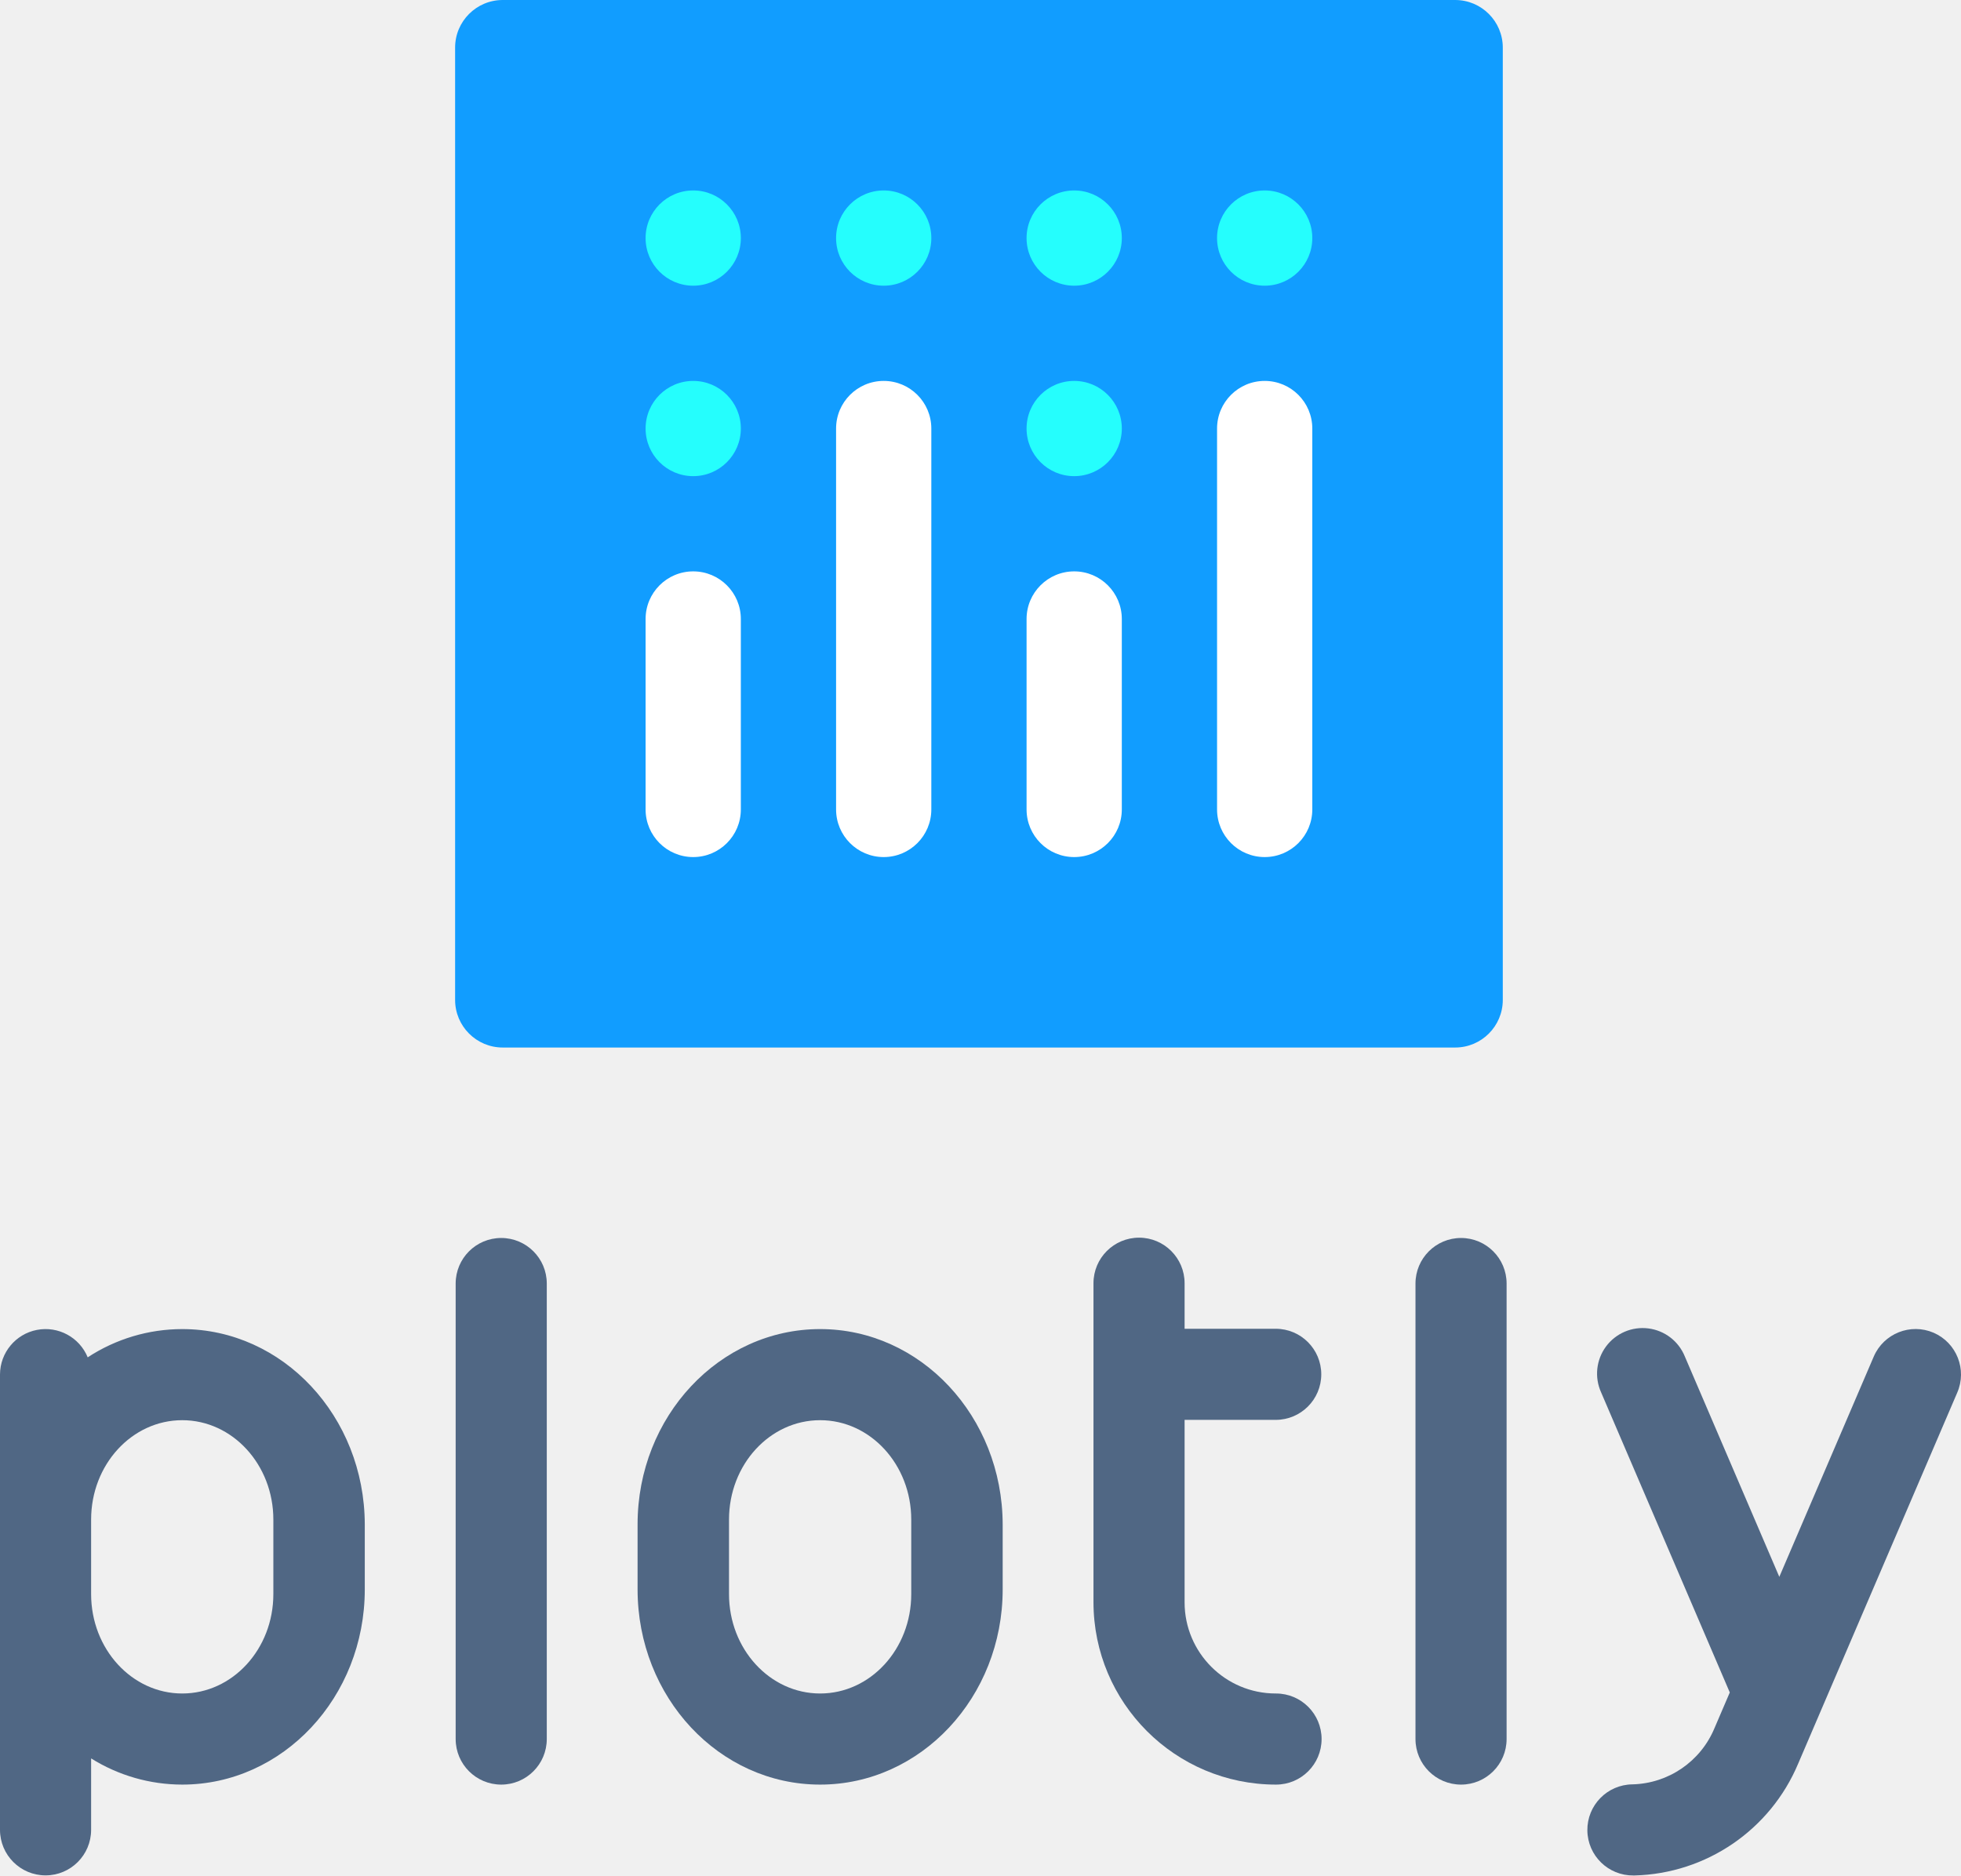
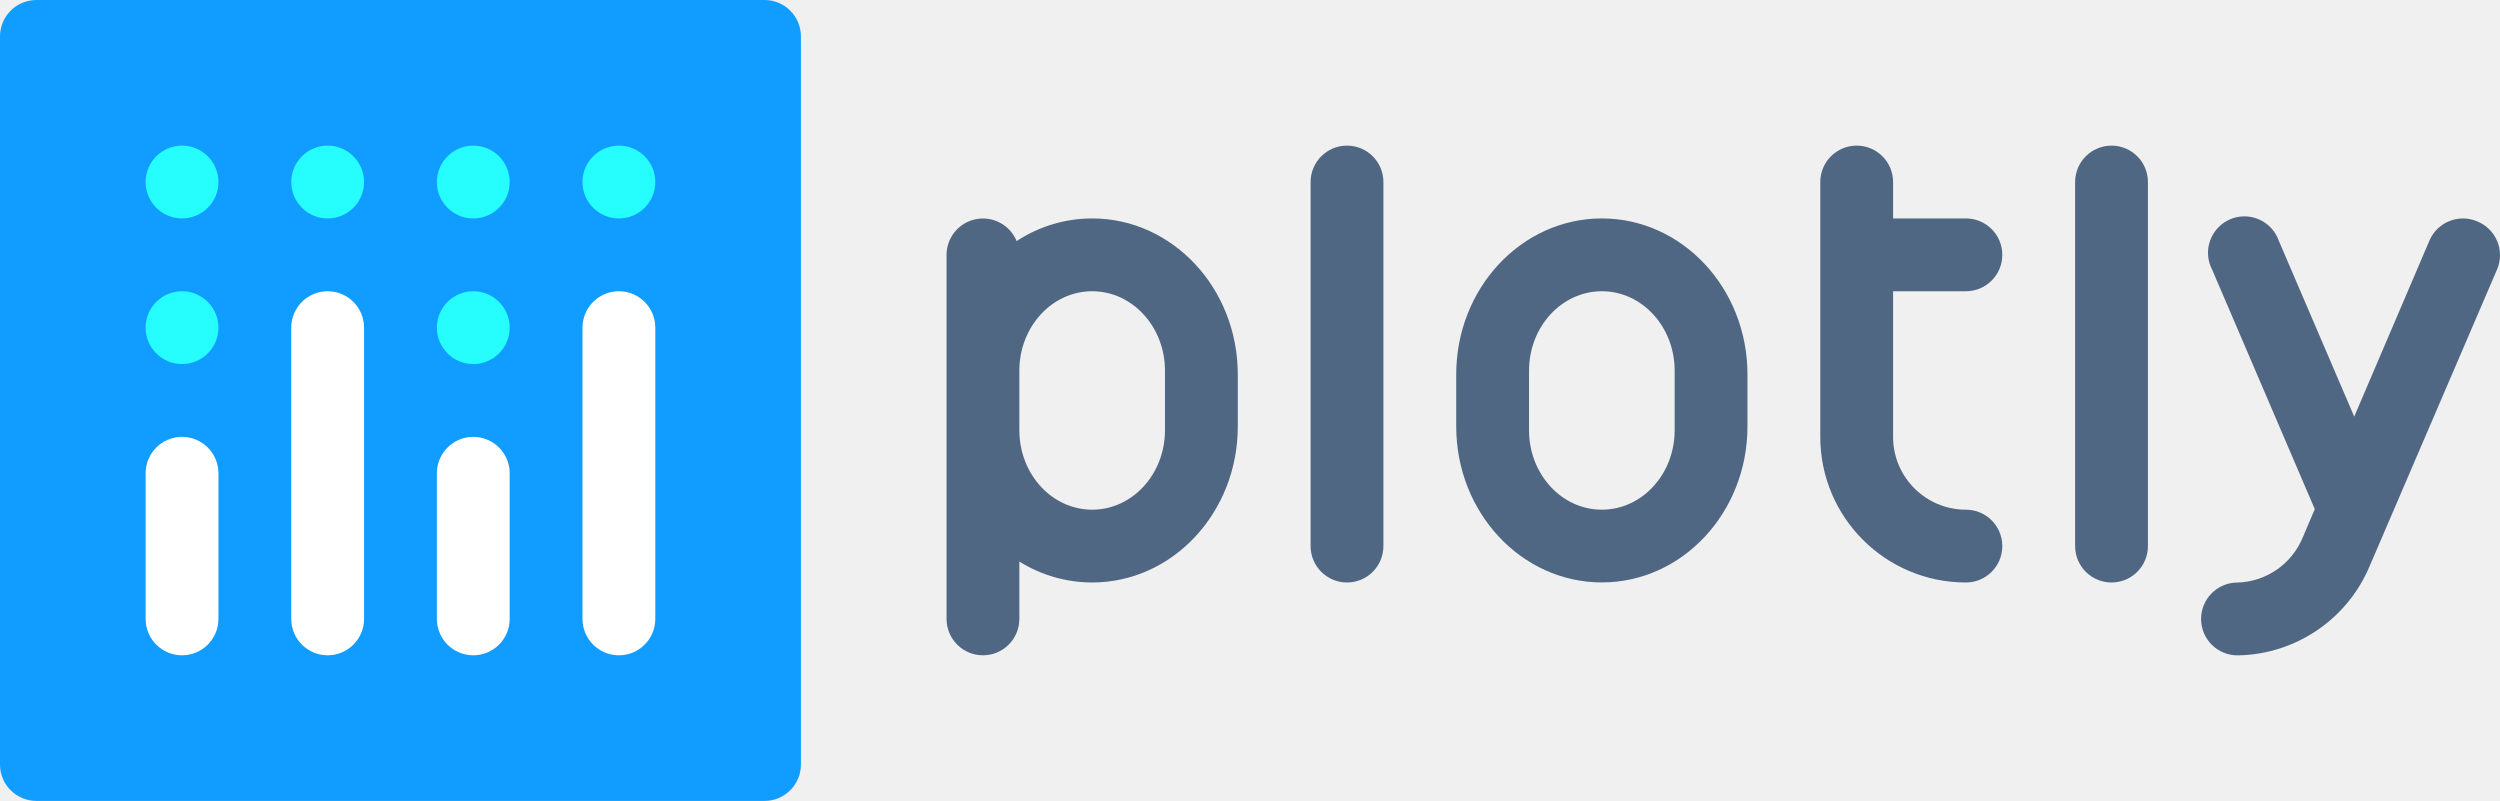
- <svg xmlns="http://www.w3.org/2000/svg" viewBox="0 0 247.071 236.33" version="1.1" id="svg168" width="247.071" height="236.33">
-   <defs id="defs127">
-     <style id="style125">
+ <svg xmlns="http://www.w3.org/2000/svg" viewBox="0 0 412.025 132" version="1.1" id="svg566" width="412.025" height="132">
+   <defs id="defs523">
+     <style id="style521">
      .cls-1 {
+         fill: none;
+       }
+ 
+       .cls-2 {
        fill: #119dff;
      }

-       .cls-2 {
+       .cls-3 {
        fill: #506784;
      }

-       .cls-3 {
+       .cls-4 {
        fill: #25fefd;
      }

-       .cls-4 {
+       .cls-5 {
        fill: #fff;
      }
    </style>
  </defs>
-   <g id="background" transform="translate(-23.45,-23.82)">
-     <rect class="cls-1" x="80.79" y="23.82" width="132" height="132" rx="6" ry="6" id="rect131" />
+   <g id="background" transform="translate(-24,-24)">
+     <rect class="cls-2" x="24" y="24" width="132" height="132" rx="6" ry="6" id="rect529" />
  </g>
-   <g id="word_mark" data-name="word mark" transform="translate(-23.45,-23.82)">
-     <rect class="cls-2" x="80.86" y="179.82" width="11.48" height="68.88" rx="5.74" ry="5.74" id="rect134" />
-     <rect class="cls-2" x="201.79" y="179.82" width="11.48" height="68.88" rx="5.74" ry="5.74" id="rect136" />
-     <path class="cls-2" d="M 46.41,191.3 A 21.73,21.73 0 0 0 34.5,194.86 5.74,5.74 0 0 0 23.45,197 v 57.4 a 5.74,5.74 0 0 0 11.48,0 v -9 a 21.69,21.69 0 0 0 11.48,3.3 c 12.68,0 23,-11 23,-24.6 v -8.2 c -0.04,-13.59 -10.31,-24.6 -23,-24.6 z m 11.48,33.4 c 0,6.92 -5.14,12.52 -11.48,12.52 -6.34,0 -11.48,-5.61 -11.48,-12.52 v -9.4 c 0,-6.92 5.14,-12.52 11.48,-12.52 6.34,0 11.48,5.61 11.48,12.52 z" id="path138" />
-     <path class="cls-2" d="m 126.78,191.3 v 0 c -12.68,0 -23,11 -23,24.6 v 8.2 c 0,13.59 10.28,24.6 23,24.6 v 0 c 12.68,0 23,-11 23,-24.6 v -8.2 c -0.04,-13.59 -10.32,-24.6 -23,-24.6 z m 11.48,33.4 c 0,6.92 -5.14,12.52 -11.48,12.52 -6.34,0 -11.48,-5.61 -11.48,-12.52 v -9.4 c 0,-6.92 5.14,-12.52 11.48,-12.52 6.34,0 11.48,5.61 11.48,12.52 z" id="path140" />
-     <path class="cls-2" d="M 184.18,237.22 A 11.49,11.49 0 0 1 172.7,225.74 v -23 h 11.48 a 5.74,5.74 0 0 0 0,-11.48 H 172.7 v -5.74 a 5.74,5.74 0 0 0 -11.48,0 v 40.18 a 23,23 0 0 0 23,23 5.74,5.74 0 0 0 0,-11.48 z" id="path142" />
-     <path class="cls-2" d="m 267.07,191.76 a 5.74,5.74 0 0 0 -7.54,3 l -11.9,27.76 -11.9,-27.76 a 5.74,5.74 0 1 0 -10.55,4.52 l 16.21,37.81 -1.93,4.5 a 11.5,11.5 0 0 1 -10.34,7.08 5.74,5.74 0 0 0 0.13,11.48 h 0.14 A 23,23 0 0 0 250,246.07 l 20.05,-46.77 a 5.74,5.74 0 0 0 -2.98,-7.54 z" id="path144" />
+   <g id="word_mark" data-name="word mark" transform="translate(-24,-24)">
+     <rect class="cls-3" x="240" y="48" width="12" height="72" rx="6" ry="6" id="rect532" />
+     <rect class="cls-3" x="366" y="48" width="12" height="72" rx="6" ry="6" id="rect534" />
+     <path class="cls-3" d="M 204,60 A 22.71,22.71 0 0 0 191.55,63.73 6,6 0 0 0 180,66 v 60 a 6,6 0 0 0 12,0 v -9.45 a 22.67,22.67 0 0 0 12,3.45 c 13.25,0 24,-11.51 24,-25.71 V 85.71 C 228,71.51 217.25,60 204,60 Z m 12,34.91 c 0,7.23 -5.37,13.09 -12,13.09 -6.63,0 -12,-5.86 -12,-13.09 V 85.09 C 192,77.86 197.37,72 204,72 c 6.63,0 12,5.86 12,13.09 z" id="path536" />
+     <path class="cls-3" d="m 288,60 v 0 c -13.25,0 -24,11.51 -24,25.71 v 8.57 c 0,14.2 10.75,25.71 24,25.71 v 0 c 13.25,0 24,-11.51 24,-25.71 V 85.71 C 312,71.51 301.25,60 288,60 Z m 12,34.91 c 0,7.23 -5.37,13.09 -12,13.09 -6.63,0 -12,-5.86 -12,-13.09 V 85.09 C 276,77.86 281.37,72 288,72 c 6.63,0 12,5.86 12,13.09 z" id="path538" />
+     <path class="cls-3" d="M 348,108 A 12,12 0 0 1 336,96 V 72 h 12 a 6,6 0 0 0 0,-12 h -12 v -6 a 6,6 0 0 0 -12,0 v 42 a 24,24 0 0 0 24,24 6,6 0 0 0 0,-12 z" id="path540" />
+     <path class="cls-3" d="m 432.28,60.49 a 6,6 0 0 0 -7.88,3.15 l -12.4,29.02 -12.44,-29 a 6,6 0 1 0 -11,4.73 l 16.94,39.52 -2,4.7 a 12,12 0 0 1 -10.81,7.4 6,6 0 0 0 0.14,12 h 0.14 a 24,24 0 0 0 21.58,-14.73 l 21,-48.89 a 6,6 0 0 0 -3.27,-7.9 z" id="path542" />
  </g>
-   <g id="symbol" transform="translate(-23.45,-23.82)">
-     <circle class="cls-3" cx="158.79" cy="77.82" r="6" id="circle147" />
-     <circle class="cls-3" cx="182.79" cy="53.82" r="6" id="circle149" />
-     <circle class="cls-3" cx="158.79" cy="53.82" r="6" id="circle151" />
-     <circle class="cls-3" cx="134.79" cy="53.82" r="6" id="circle153" />
-     <circle class="cls-3" cx="110.79" cy="53.82" r="6" id="circle155" />
-     <circle class="cls-3" cx="110.79" cy="77.82" r="6" id="circle157" />
-     <path class="cls-4" d="m 110.79,95.82 a 6,6 0 0 0 -6,6 v 24 a 6,6 0 1 0 12,0 v -24 a 6,6 0 0 0 -6,-6 z" id="path159" />
-     <path class="cls-4" d="m 158.79,95.82 a 6,6 0 0 0 -6,6 v 24 a 6,6 0 1 0 12,0 v -24 a 6,6 0 0 0 -6,-6 z" id="path161" />
-     <path class="cls-4" d="m 134.79,71.82 a 6,6 0 0 0 -6,6 v 48 a 6,6 0 1 0 12,0 v -48 a 6,6 0 0 0 -6,-6 z" id="path163" />
-     <path class="cls-4" d="m 182.79,71.82 a 6,6 0 0 0 -6,6 v 48 a 6,6 0 0 0 12,0 v -48 a 6,6 0 0 0 -6,-6 z" id="path165" />
+   <g id="symbol" transform="translate(-24,-24)">
+     <circle class="cls-4" cx="102" cy="78" r="6" id="circle545" />
+     <circle class="cls-4" cx="126" cy="54" r="6" id="circle547" />
+     <circle class="cls-4" cx="102" cy="54" r="6" id="circle549" />
+     <circle class="cls-4" cx="78" cy="54" r="6" id="circle551" />
+     <circle class="cls-4" cx="54" cy="54" r="6" id="circle553" />
+     <circle class="cls-4" cx="54" cy="78" r="6" id="circle555" />
+     <path class="cls-5" d="m 54,96 a 6,6 0 0 0 -6,6 v 24 a 6,6 0 0 0 12,0 v -24 a 6,6 0 0 0 -6,-6 z" id="path557" />
+     <path class="cls-5" d="m 102,96 a 6,6 0 0 0 -6,6 v 24 a 6,6 0 0 0 12,0 v -24 a 6,6 0 0 0 -6,-6 z" id="path559" />
+     <path class="cls-5" d="m 78,72 a 6,6 0 0 0 -6,6 v 48 a 6,6 0 0 0 12,0 V 78 a 6,6 0 0 0 -6,-6 z" id="path561" />
+     <path class="cls-5" d="m 126,72 a 6,6 0 0 0 -6,6 v 48 a 6,6 0 0 0 12,0 V 78 a 6,6 0 0 0 -6,-6 z" id="path563" />
  </g>
</svg>
